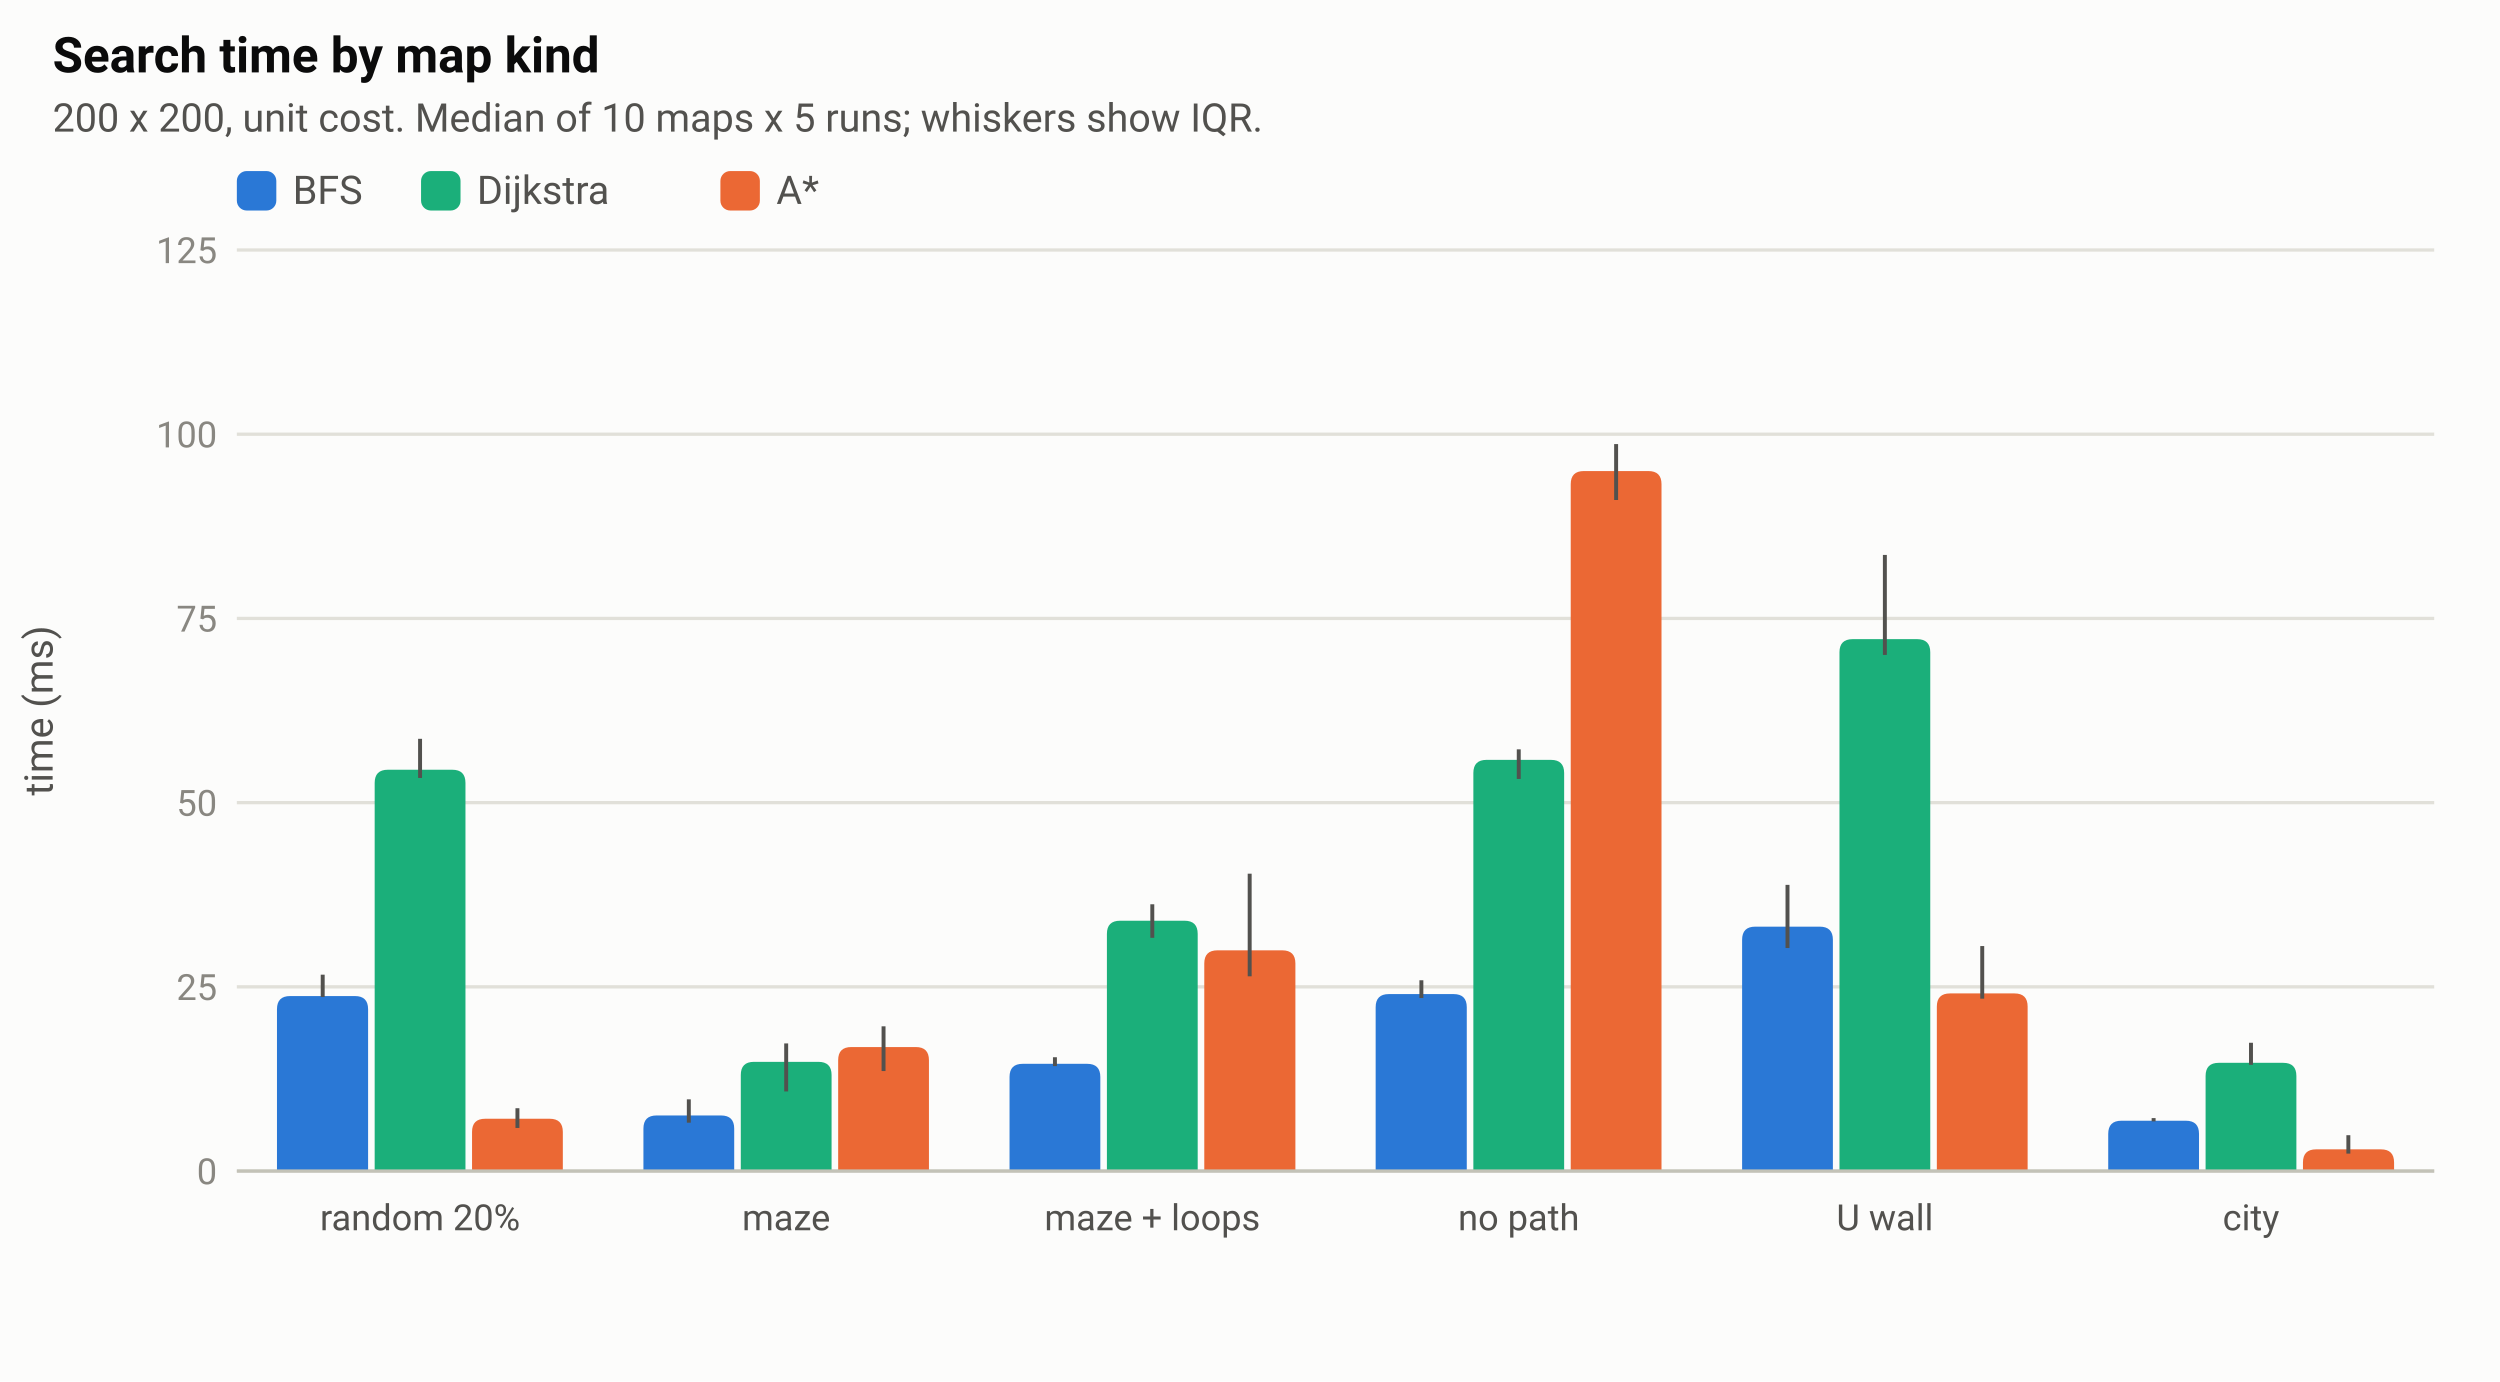
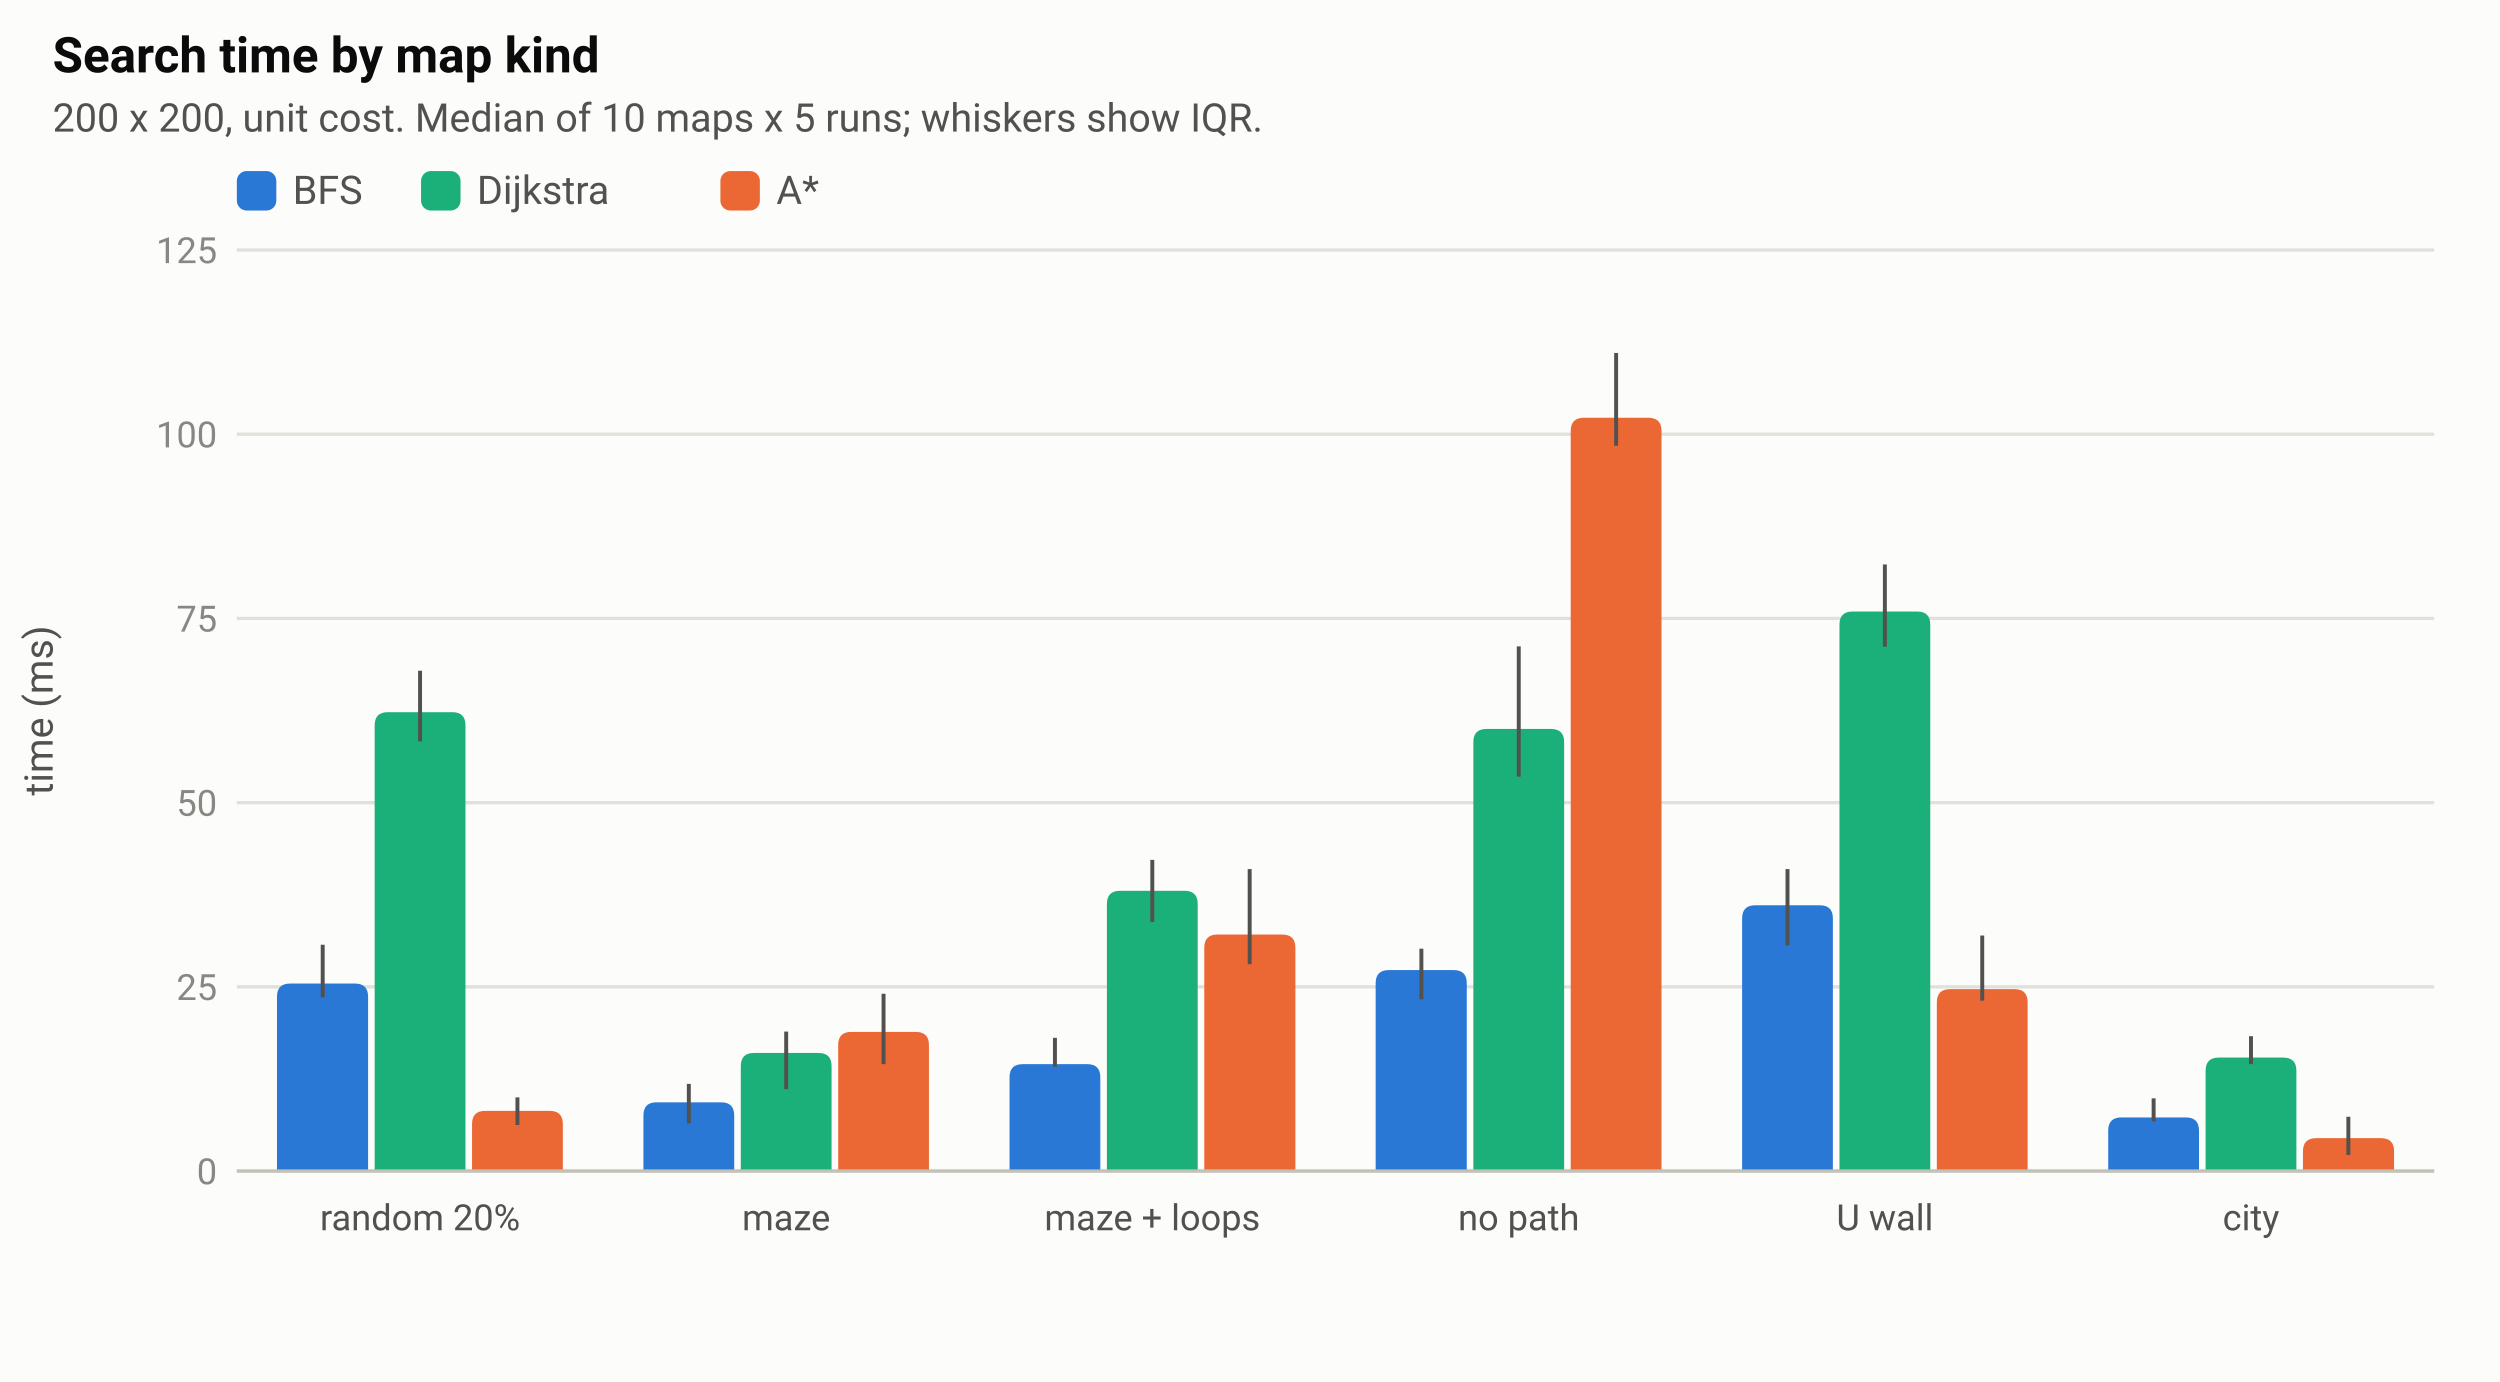
<svg xmlns="http://www.w3.org/2000/svg" width="760" height="420" viewBox="0 0 760 420" font-family="system-ui, -apple-system, 'Segoe UI', Roboto, Helvetica, Arial, sans-serif">
  <rect width="100%" height="100%" fill="#fcfcfb" />
  <text x="16.0" y="22.0" font-size="15" fill="#0b0b0b" text-anchor="start" font-weight="600">Search time by map kind</text>
  <text x="16.0" y="40.0" font-size="12" fill="#52514e" text-anchor="start" font-weight="normal">200 x 200, unit cost. Median of 10 maps x 5 runs; whiskers show IQR.</text>
  <line x1="72" y1="356.0" x2="740" y2="356.0" stroke="#e1e0d9" stroke-width="1" />
  <text x="66.0" y="360.0" font-size="11" fill="#898781" text-anchor="end" font-weight="normal">0</text>
  <line x1="72" y1="300.0" x2="740" y2="300.0" stroke="#e1e0d9" stroke-width="1" />
  <text x="66.0" y="304.0" font-size="11" fill="#898781" text-anchor="end" font-weight="normal">25</text>
  <line x1="72" y1="244.0" x2="740" y2="244.0" stroke="#e1e0d9" stroke-width="1" />
  <text x="66.0" y="248.0" font-size="11" fill="#898781" text-anchor="end" font-weight="normal">50</text>
  <line x1="72" y1="188.0" x2="740" y2="188.0" stroke="#e1e0d9" stroke-width="1" />
  <text x="66.0" y="192.0" font-size="11" fill="#898781" text-anchor="end" font-weight="normal">75</text>
  <line x1="72" y1="132.0" x2="740" y2="132.0" stroke="#e1e0d9" stroke-width="1" />
  <text x="66.0" y="136.0" font-size="11" fill="#898781" text-anchor="end" font-weight="normal">100</text>
  <line x1="72" y1="76.0" x2="740" y2="76.0" stroke="#e1e0d9" stroke-width="1" />
  <text x="66.0" y="80.0" font-size="11" fill="#898781" text-anchor="end" font-weight="normal">125</text>
  <text x="16.0" y="216.0" font-size="12" fill="#52514e" text-anchor="middle" font-weight="normal" transform="rotate(-90 16.0 216.0)">time (ms)</text>
-   <path d="M84.2,356.0 L84.2,306.8 Q84.2,302.8 88.2,302.8 L107.9,302.8 Q111.9,302.8 111.9,306.8 L111.9,356.0 Z" fill="#2a78d6" />
-   <line x1="98.1" y1="303.1" x2="98.1" y2="296.3" stroke="#52514e" stroke-width="1.2" />
-   <path d="M113.9,356.0 L113.9,238.0 Q113.9,234.0 117.9,234.0 L137.5,234.0 Q141.5,234.0 141.5,238.0 L141.5,356.0 Z" fill="#1baf7a" />
-   <line x1="127.7" y1="236.5" x2="127.7" y2="224.6" stroke="#52514e" stroke-width="1.2" />
-   <path d="M143.5,356.0 L143.5,344.1 Q143.5,340.1 147.5,340.1 L167.1,340.1 Q171.1,340.1 171.1,344.1 L171.1,356.0 Z" fill="#eb6834" />
-   <line x1="157.3" y1="342.9" x2="157.3" y2="336.9" stroke="#52514e" stroke-width="1.2" />
+   <path d="M84.2,356.0 L84.2,303.0 Q84.2,299.0 88.2,299.0 L107.9,299.0 Q111.9,299.0 111.9,303.0 L111.9,356.0 Z" fill="#2a78d6" />
+   <line x1="98.1" y1="303.2" x2="98.1" y2="287.2" stroke="#52514e" stroke-width="1.2" />
+   <path d="M113.9,356.0 L113.9,220.5 Q113.9,216.5 117.9,216.5 L137.5,216.5 Q141.5,216.5 141.5,220.5 L141.5,356.0 Z" fill="#1baf7a" />
+   <line x1="127.7" y1="225.4" x2="127.7" y2="203.9" stroke="#52514e" stroke-width="1.2" />
+   <path d="M143.5,356.0 L143.5,341.7 Q143.5,337.7 147.5,337.7 L167.1,337.7 Q171.1,337.7 171.1,341.7 L171.1,356.0 Z" fill="#eb6834" />
+   <line x1="157.3" y1="342.0" x2="157.3" y2="333.6" stroke="#52514e" stroke-width="1.2" />
  <text x="127.7" y="374.0" font-size="11" fill="#52514e" text-anchor="middle" font-weight="normal">random 20%</text>
-   <path d="M195.6,356.0 L195.6,343.1 Q195.6,339.1 199.6,339.1 L219.2,339.1 Q223.2,339.1 223.2,343.1 L223.2,356.0 Z" fill="#2a78d6" />
-   <line x1="209.4" y1="341.3" x2="209.4" y2="334.2" stroke="#52514e" stroke-width="1.2" />
-   <path d="M225.2,356.0 L225.2,326.8 Q225.2,322.8 229.2,322.8 L248.8,322.8 Q252.8,322.8 252.8,326.8 L252.8,356.0 Z" fill="#1baf7a" />
-   <line x1="239.0" y1="331.8" x2="239.0" y2="317.2" stroke="#52514e" stroke-width="1.2" />
-   <path d="M254.8,356.0 L254.8,322.3 Q254.8,318.3 258.8,318.3 L278.4,318.3 Q282.4,318.3 282.4,322.3 L282.4,356.0 Z" fill="#eb6834" />
-   <line x1="268.6" y1="325.6" x2="268.6" y2="312.0" stroke="#52514e" stroke-width="1.2" />
+   <path d="M195.6,356.0 L195.6,339.1 Q195.6,335.1 199.6,335.1 L219.2,335.1 Q223.2,335.1 223.2,339.1 L223.2,356.0 Z" fill="#2a78d6" />
+   <line x1="209.4" y1="341.5" x2="209.4" y2="329.5" stroke="#52514e" stroke-width="1.2" />
+   <path d="M225.2,356.0 L225.2,324.1 Q225.2,320.1 229.2,320.1 L248.8,320.1 Q252.8,320.1 252.8,324.1 L252.8,356.0 Z" fill="#1baf7a" />
+   <line x1="239.0" y1="331.1" x2="239.0" y2="313.6" stroke="#52514e" stroke-width="1.2" />
+   <path d="M254.8,356.0 L254.8,317.7 Q254.8,313.7 258.8,313.7 L278.4,313.7 Q282.4,313.7 282.4,317.7 L282.4,356.0 Z" fill="#eb6834" />
+   <line x1="268.6" y1="323.5" x2="268.6" y2="302.1" stroke="#52514e" stroke-width="1.2" />
  <text x="239.0" y="374.0" font-size="11" fill="#52514e" text-anchor="middle" font-weight="normal">maze</text>
-   <path d="M306.9,356.0 L306.9,327.4 Q306.9,323.4 310.9,323.4 L330.5,323.4 Q334.5,323.4 334.5,327.4 L334.5,356.0 Z" fill="#2a78d6" />
-   <line x1="320.7" y1="324.1" x2="320.7" y2="321.4" stroke="#52514e" stroke-width="1.2" />
-   <path d="M336.5,356.0 L336.5,283.9 Q336.5,279.9 340.5,279.9 L360.1,279.9 Q364.1,279.9 364.1,283.9 L364.1,356.0 Z" fill="#1baf7a" />
-   <line x1="350.3" y1="285.1" x2="350.3" y2="274.9" stroke="#52514e" stroke-width="1.2" />
-   <path d="M366.1,356.0 L366.1,292.9 Q366.1,288.9 370.1,288.9 L389.8,288.9 Q393.8,288.9 393.8,292.9 L393.8,356.0 Z" fill="#eb6834" />
-   <line x1="379.9" y1="296.8" x2="379.9" y2="265.6" stroke="#52514e" stroke-width="1.2" />
+   <path d="M306.9,356.0 L306.9,327.5 Q306.9,323.5 310.9,323.5 L330.5,323.5 Q334.5,323.5 334.5,327.5 L334.5,356.0 Z" fill="#2a78d6" />
+   <line x1="320.7" y1="324.3" x2="320.7" y2="315.5" stroke="#52514e" stroke-width="1.2" />
+   <path d="M336.5,356.0 L336.5,274.8 Q336.5,270.8 340.5,270.8 L360.1,270.8 Q364.1,270.8 364.1,274.8 L364.1,356.0 Z" fill="#1baf7a" />
+   <line x1="350.3" y1="280.3" x2="350.3" y2="261.4" stroke="#52514e" stroke-width="1.2" />
+   <path d="M366.1,356.0 L366.1,288.1 Q366.1,284.1 370.1,284.1 L389.8,284.1 Q393.8,284.1 393.8,288.1 L393.8,356.0 Z" fill="#eb6834" />
+   <line x1="379.9" y1="293.1" x2="379.9" y2="264.2" stroke="#52514e" stroke-width="1.2" />
  <text x="350.3" y="374.0" font-size="11" fill="#52514e" text-anchor="middle" font-weight="normal">maze + loops</text>
-   <path d="M418.2,356.0 L418.2,306.2 Q418.2,302.2 422.2,302.2 L441.9,302.2 Q445.9,302.2 445.9,306.2 L445.9,356.0 Z" fill="#2a78d6" />
-   <line x1="432.1" y1="303.4" x2="432.1" y2="298.0" stroke="#52514e" stroke-width="1.2" />
-   <path d="M447.9,356.0 L447.9,235.0 Q447.9,231.0 451.9,231.0 L471.5,231.0 Q475.5,231.0 475.5,235.0 L475.5,356.0 Z" fill="#1baf7a" />
-   <line x1="461.7" y1="236.8" x2="461.7" y2="227.8" stroke="#52514e" stroke-width="1.2" />
-   <path d="M477.5,356.0 L477.5,147.2 Q477.5,143.2 481.5,143.2 L501.1,143.2 Q505.1,143.2 505.1,147.2 L505.1,356.0 Z" fill="#eb6834" />
-   <line x1="491.3" y1="152.0" x2="491.3" y2="135.0" stroke="#52514e" stroke-width="1.2" />
+   <path d="M418.2,356.0 L418.2,298.9 Q418.2,294.9 422.2,294.9 L441.9,294.9 Q445.9,294.9 445.9,298.9 L445.9,356.0 Z" fill="#2a78d6" />
+   <line x1="432.1" y1="303.8" x2="432.1" y2="288.4" stroke="#52514e" stroke-width="1.2" />
+   <path d="M447.9,356.0 L447.9,225.6 Q447.9,221.6 451.9,221.6 L471.5,221.6 Q475.5,221.6 475.5,225.6 L475.5,356.0 Z" fill="#1baf7a" />
+   <line x1="461.7" y1="236.1" x2="461.7" y2="196.5" stroke="#52514e" stroke-width="1.2" />
+   <path d="M477.5,356.0 L477.5,131.0 Q477.5,127.0 481.5,127.0 L501.1,127.0 Q505.1,127.0 505.1,131.0 L505.1,356.0 Z" fill="#eb6834" />
+   <line x1="491.3" y1="135.5" x2="491.3" y2="107.3" stroke="#52514e" stroke-width="1.2" />
  <text x="461.7" y="374.0" font-size="11" fill="#52514e" text-anchor="middle" font-weight="normal">no path</text>
-   <path d="M529.6,356.0 L529.6,285.7 Q529.6,281.7 533.6,281.7 L553.2,281.7 Q557.2,281.7 557.2,285.7 L557.2,356.0 Z" fill="#2a78d6" />
-   <line x1="543.4" y1="288.2" x2="543.4" y2="269.0" stroke="#52514e" stroke-width="1.2" />
-   <path d="M559.2,356.0 L559.2,198.3 Q559.2,194.3 563.2,194.3 L582.8,194.3 Q586.8,194.3 586.8,198.3 L586.8,356.0 Z" fill="#1baf7a" />
-   <line x1="573.0" y1="199.1" x2="573.0" y2="168.7" stroke="#52514e" stroke-width="1.2" />
-   <path d="M588.8,356.0 L588.8,306.0 Q588.8,302.0 592.8,302.0 L612.4,302.0 Q616.4,302.0 616.4,306.0 L616.4,356.0 Z" fill="#eb6834" />
-   <line x1="602.6" y1="303.6" x2="602.6" y2="287.6" stroke="#52514e" stroke-width="1.2" />
+   <path d="M529.6,356.0 L529.6,279.2 Q529.6,275.2 533.6,275.2 L553.2,275.2 Q557.2,275.2 557.2,279.2 L557.2,356.0 Z" fill="#2a78d6" />
+   <line x1="543.4" y1="287.4" x2="543.4" y2="264.2" stroke="#52514e" stroke-width="1.2" />
+   <path d="M559.2,356.0 L559.2,189.9 Q559.2,185.9 563.2,185.9 L582.8,185.9 Q586.8,185.9 586.8,189.9 L586.8,356.0 Z" fill="#1baf7a" />
+   <line x1="573.0" y1="196.6" x2="573.0" y2="171.6" stroke="#52514e" stroke-width="1.2" />
+   <path d="M588.8,356.0 L588.8,304.7 Q588.8,300.7 592.8,300.7 L612.4,300.7 Q616.4,300.7 616.4,304.7 L616.4,356.0 Z" fill="#eb6834" />
+   <line x1="602.6" y1="304.2" x2="602.6" y2="284.4" stroke="#52514e" stroke-width="1.2" />
  <text x="573.0" y="374.0" font-size="11" fill="#52514e" text-anchor="middle" font-weight="normal">U wall</text>
-   <path d="M640.9,356.0 L640.9,344.7 Q640.9,340.7 644.9,340.7 L664.5,340.7 Q668.5,340.7 668.5,344.7 L668.5,356.0 Z" fill="#2a78d6" />
-   <line x1="654.7" y1="340.9" x2="654.7" y2="339.9" stroke="#52514e" stroke-width="1.2" />
-   <path d="M670.5,356.0 L670.5,327.1 Q670.5,323.1 674.5,323.1 L694.1,323.1 Q698.1,323.1 698.1,327.1 L698.1,356.0 Z" fill="#1baf7a" />
-   <line x1="684.3" y1="323.7" x2="684.3" y2="317.0" stroke="#52514e" stroke-width="1.2" />
-   <path d="M700.1,356.0 L700.1,353.4 Q700.1,349.4 704.1,349.4 L723.8,349.4 Q727.8,349.4 727.8,353.4 L727.8,356.0 Z" fill="#eb6834" />
-   <line x1="713.9" y1="350.7" x2="713.9" y2="345.1" stroke="#52514e" stroke-width="1.2" />
+   <path d="M640.9,356.0 L640.9,343.7 Q640.9,339.7 644.9,339.7 L664.5,339.7 Q668.5,339.7 668.5,343.7 L668.5,356.0 Z" fill="#2a78d6" />
+   <line x1="654.7" y1="340.9" x2="654.7" y2="333.9" stroke="#52514e" stroke-width="1.2" />
+   <path d="M670.5,356.0 L670.5,325.5 Q670.5,321.5 674.5,321.5 L694.1,321.5 Q698.1,321.5 698.1,325.5 L698.1,356.0 Z" fill="#1baf7a" />
+   <line x1="684.3" y1="323.5" x2="684.3" y2="315.0" stroke="#52514e" stroke-width="1.2" />
+   <path d="M700.1,356.0 L700.1,350.0 Q700.1,346.0 704.1,346.0 L723.8,346.0 Q727.8,346.0 727.8,350.0 L727.8,356.0 Z" fill="#eb6834" />
+   <line x1="713.9" y1="351.1" x2="713.9" y2="339.5" stroke="#52514e" stroke-width="1.2" />
  <text x="684.3" y="374.0" font-size="11" fill="#52514e" text-anchor="middle" font-weight="normal">city</text>
  <line x1="72" y1="356" x2="740" y2="356" stroke="#c3c2b7" stroke-width="1" />
  <rect x="72" y="52" width="12" height="12" rx="3" fill="#2a78d6" />
  <text x="89.0" y="62.0" font-size="12" fill="#52514e" text-anchor="start" font-weight="normal">BFS</text>
  <rect x="128" y="52" width="12" height="12" rx="3" fill="#1baf7a" />
  <text x="145.0" y="62.0" font-size="12" fill="#52514e" text-anchor="start" font-weight="normal">Dijkstra</text>
  <rect x="219" y="52" width="12" height="12" rx="3" fill="#eb6834" />
  <text x="236.0" y="62.0" font-size="12" fill="#52514e" text-anchor="start" font-weight="normal">A*</text>
</svg>
